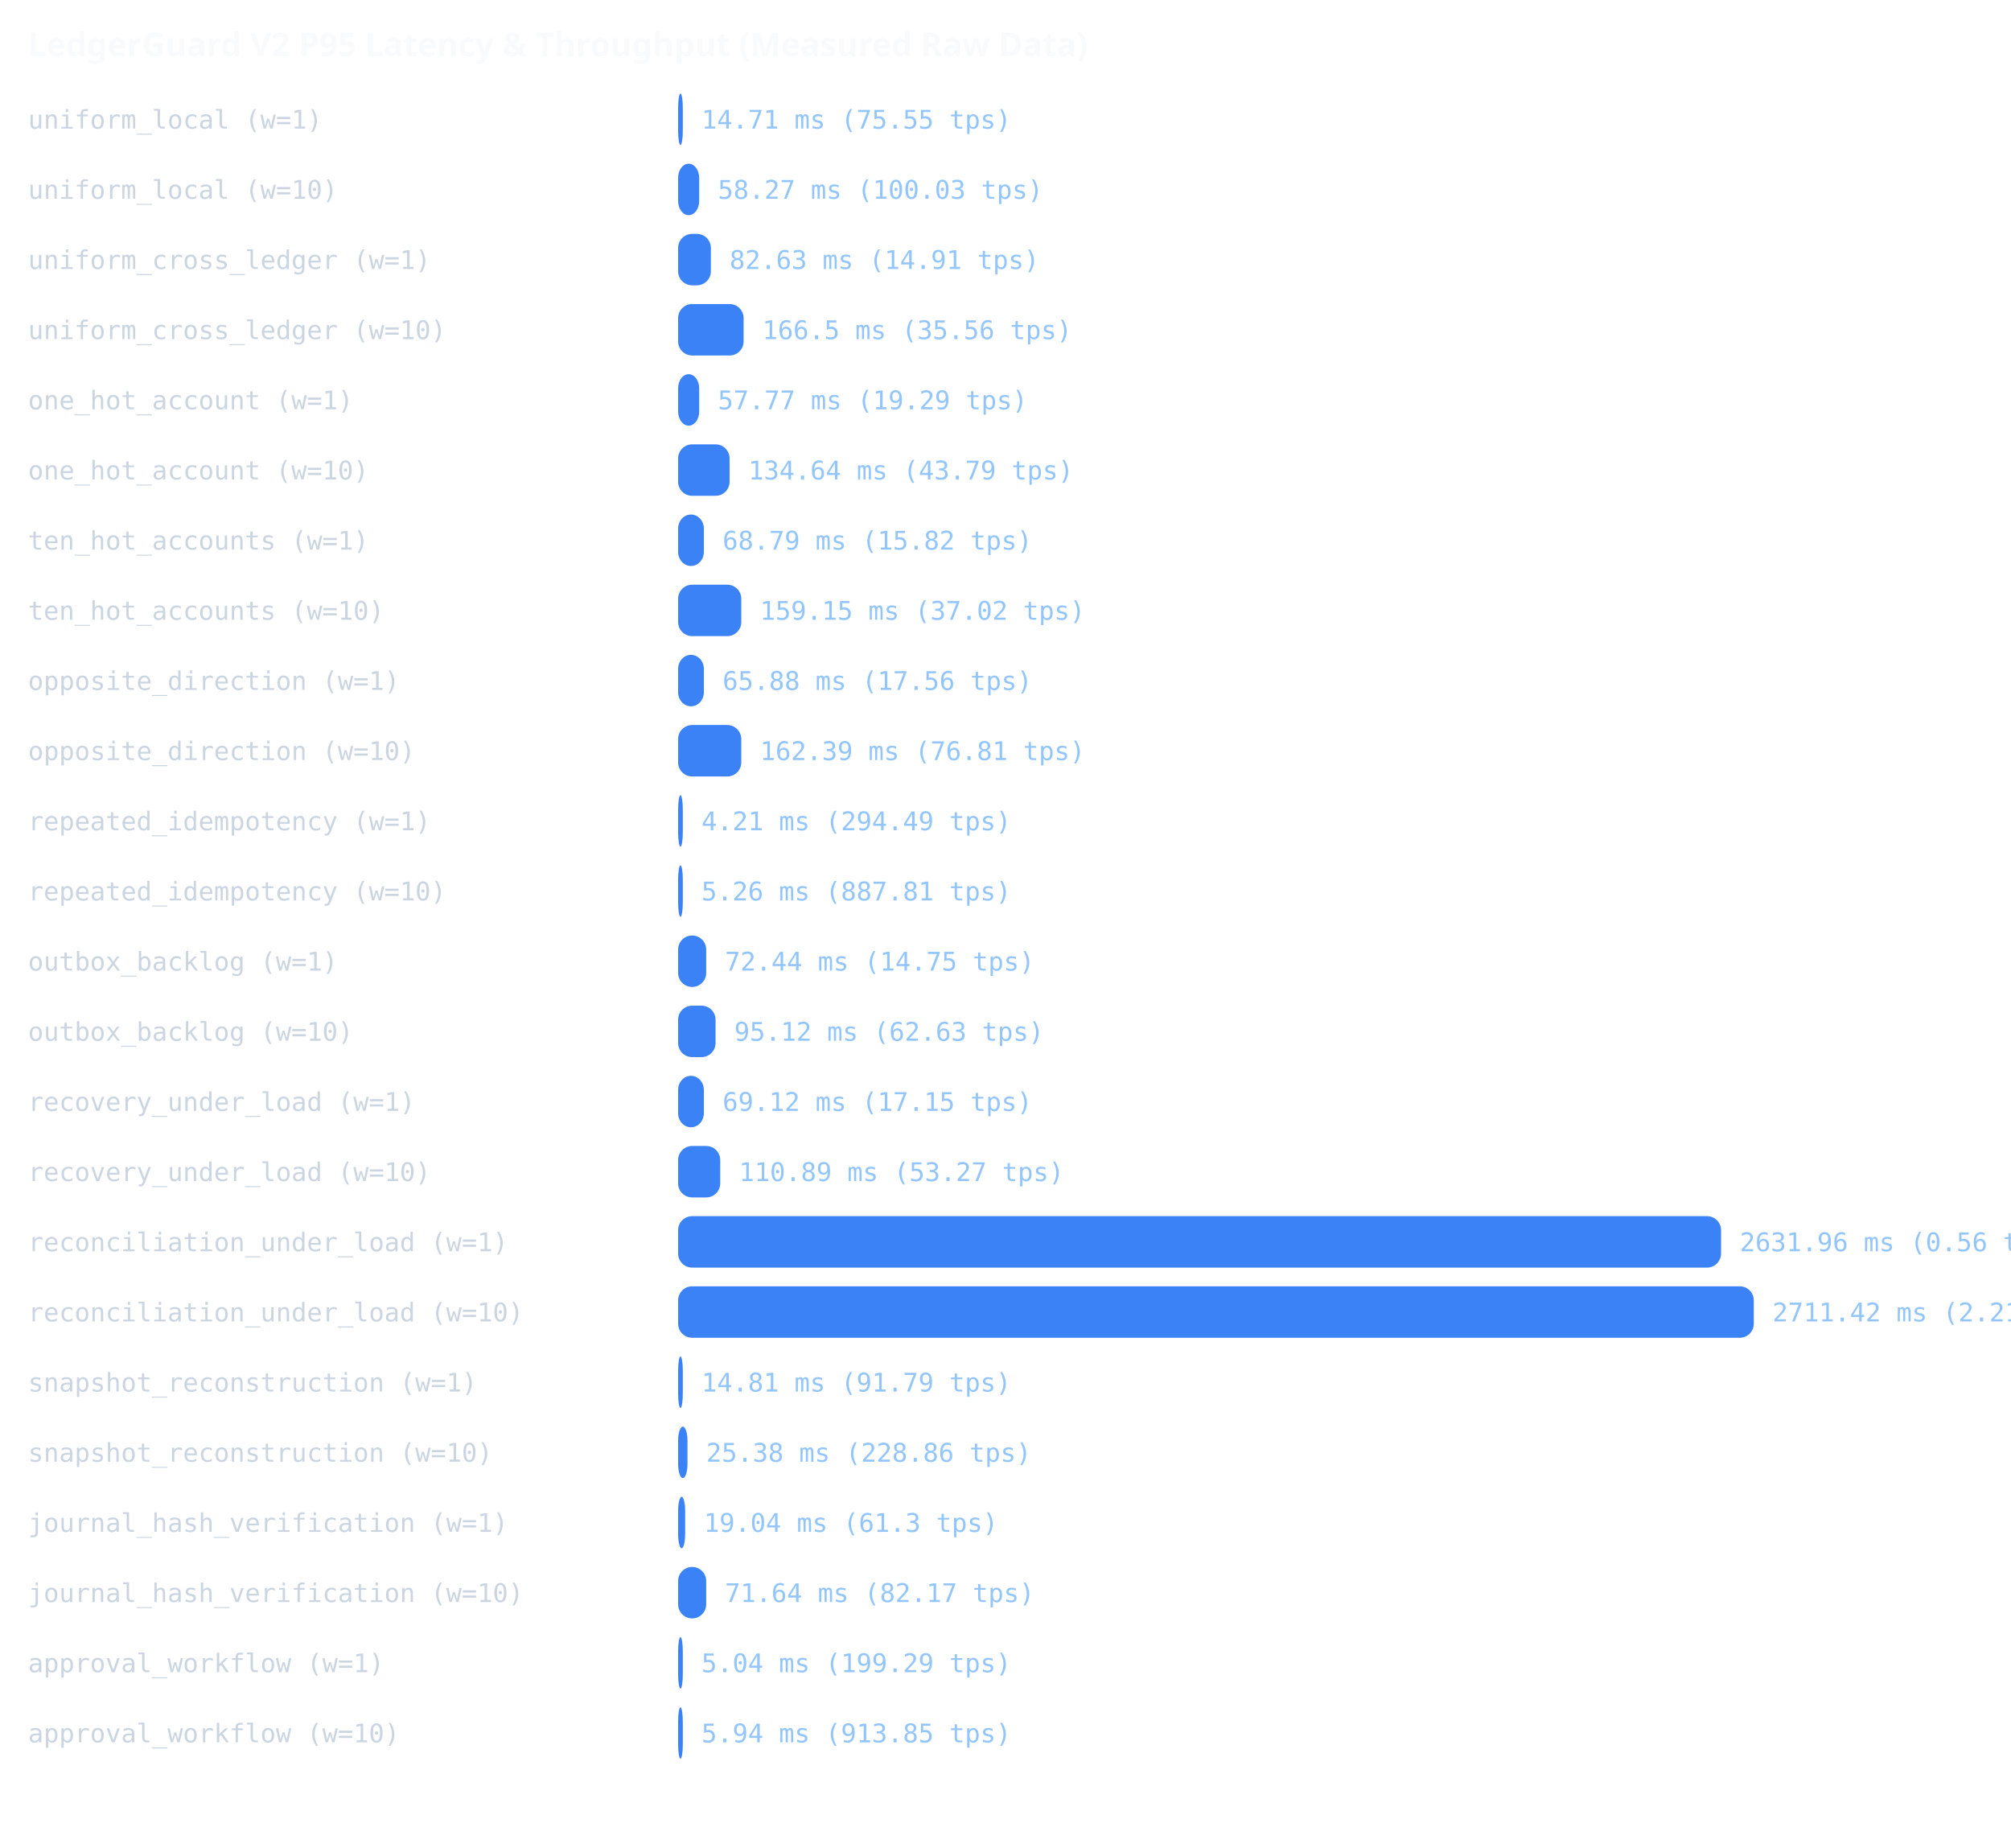
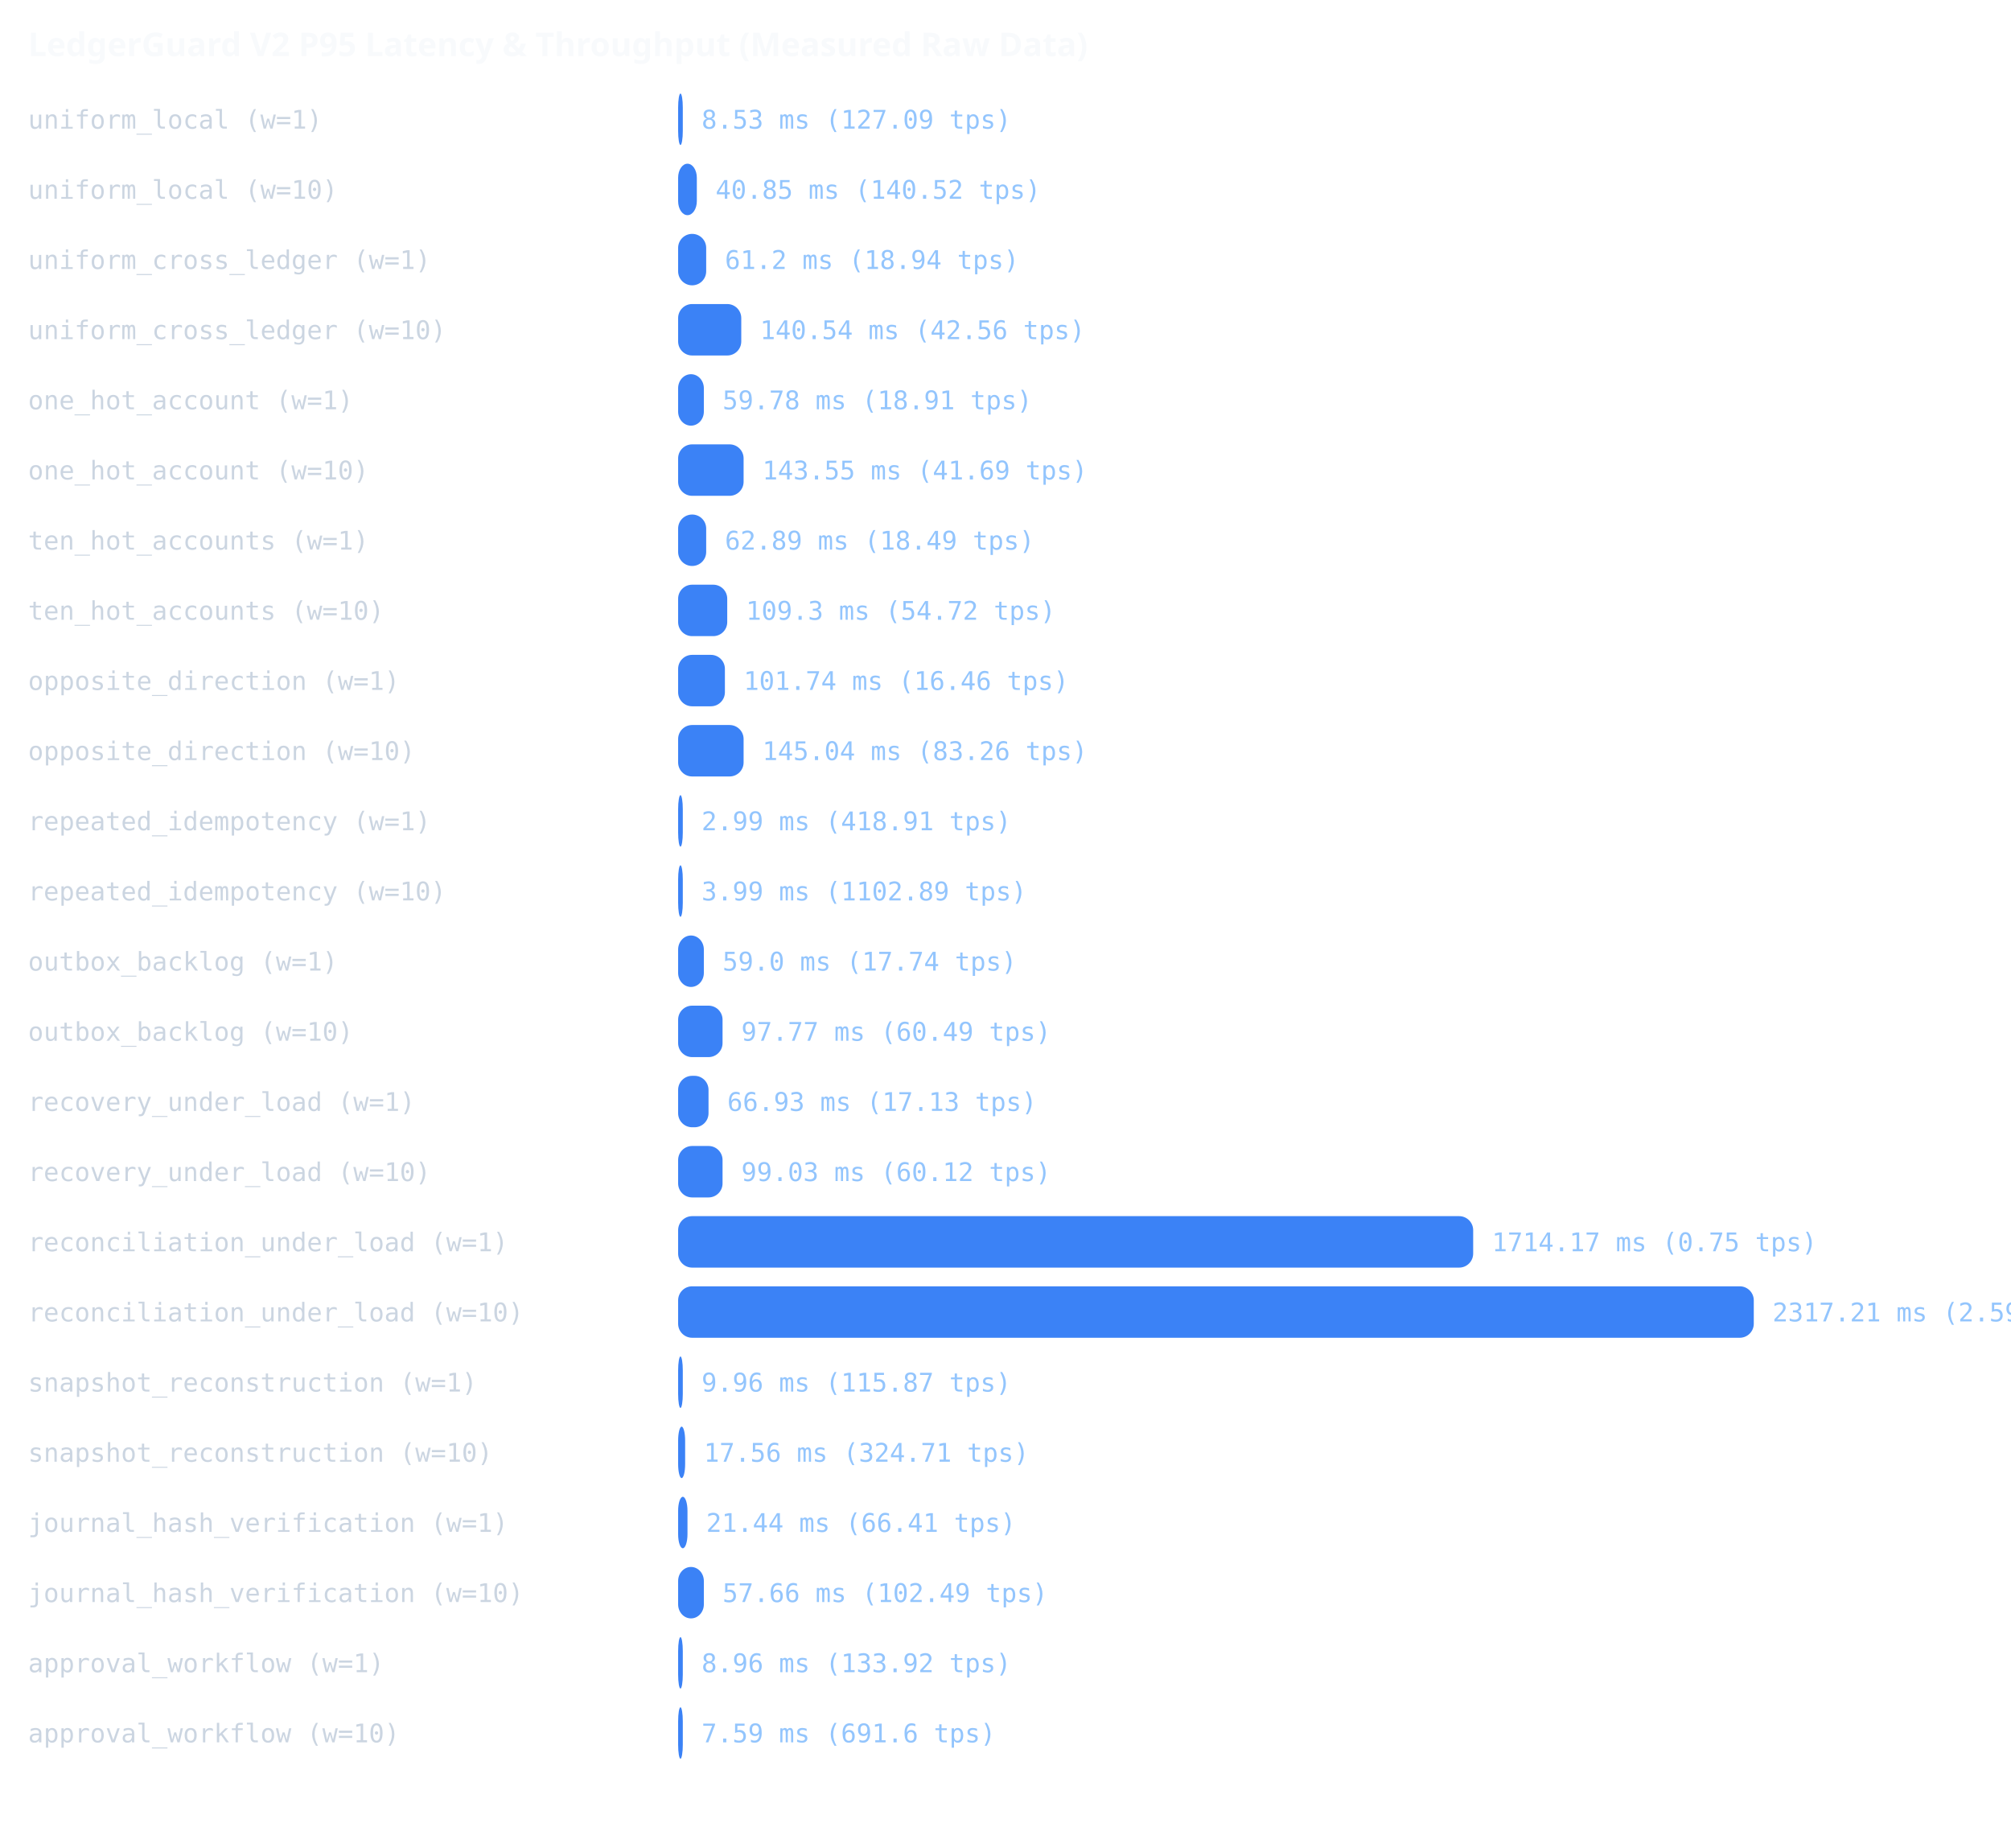
<svg xmlns="http://www.w3.org/2000/svg" width="860" height="790" style="background:#0F172A;border-radius:16px">
  <text x="12" y="24" fill="#F8FAFC" font-size="14" font-weight="bold" font-family="sans-serif">LedgerGuard V2 P95 Latency &amp; Throughput (Measured Raw Data)</text>
  <text x="12" y="55" fill="#CBD5E1" font-size="11" font-family="monospace">uniform_local (w=1)</text>
  <rect x="290" y="40" width="2" height="22" rx="6" fill="#3B82F6" />
-   <text x="300" y="55" fill="#93C5FD" font-size="11" font-family="monospace">14.71 ms (75.55 tps)</text>
+   <text x="300" y="55" fill="#93C5FD" font-size="11" font-family="monospace">8.53 ms (127.09 tps)</text>
  <text x="12" y="85" fill="#CBD5E1" font-size="11" font-family="monospace">uniform_local (w=10)</text>
-   <rect x="290" y="70" width="9" height="22" rx="6" fill="#3B82F6" />
-   <text x="307" y="85" fill="#93C5FD" font-size="11" font-family="monospace">58.27 ms (100.03 tps)</text>
+   <rect x="290" y="70" width="8" height="22" rx="6" fill="#3B82F6" />
+   <text x="306" y="85" fill="#93C5FD" font-size="11" font-family="monospace">40.85 ms (140.52 tps)</text>
  <text x="12" y="115" fill="#CBD5E1" font-size="11" font-family="monospace">uniform_cross_ledger (w=1)</text>
-   <rect x="290" y="100" width="14" height="22" rx="6" fill="#3B82F6" />
-   <text x="312" y="115" fill="#93C5FD" font-size="11" font-family="monospace">82.63 ms (14.91 tps)</text>
+   <rect x="290" y="100" width="12" height="22" rx="6" fill="#3B82F6" />
+   <text x="310" y="115" fill="#93C5FD" font-size="11" font-family="monospace">61.2 ms (18.94 tps)</text>
  <text x="12" y="145" fill="#CBD5E1" font-size="11" font-family="monospace">uniform_cross_ledger (w=10)</text>
-   <rect x="290" y="130" width="28" height="22" rx="6" fill="#3B82F6" />
-   <text x="326" y="145" fill="#93C5FD" font-size="11" font-family="monospace">166.5 ms (35.56 tps)</text>
+   <rect x="290" y="130" width="27" height="22" rx="6" fill="#3B82F6" />
+   <text x="325" y="145" fill="#93C5FD" font-size="11" font-family="monospace">140.54 ms (42.56 tps)</text>
  <text x="12" y="175" fill="#CBD5E1" font-size="11" font-family="monospace">one_hot_account (w=1)</text>
-   <rect x="290" y="160" width="9" height="22" rx="6" fill="#3B82F6" />
-   <text x="307" y="175" fill="#93C5FD" font-size="11" font-family="monospace">57.77 ms (19.29 tps)</text>
+   <rect x="290" y="160" width="11" height="22" rx="6" fill="#3B82F6" />
+   <text x="309" y="175" fill="#93C5FD" font-size="11" font-family="monospace">59.78 ms (18.91 tps)</text>
  <text x="12" y="205" fill="#CBD5E1" font-size="11" font-family="monospace">one_hot_account (w=10)</text>
-   <rect x="290" y="190" width="22" height="22" rx="6" fill="#3B82F6" />
-   <text x="320" y="205" fill="#93C5FD" font-size="11" font-family="monospace">134.64 ms (43.79 tps)</text>
+   <rect x="290" y="190" width="28" height="22" rx="6" fill="#3B82F6" />
+   <text x="326" y="205" fill="#93C5FD" font-size="11" font-family="monospace">143.55 ms (41.69 tps)</text>
  <text x="12" y="235" fill="#CBD5E1" font-size="11" font-family="monospace">ten_hot_accounts (w=1)</text>
-   <rect x="290" y="220" width="11" height="22" rx="6" fill="#3B82F6" />
-   <text x="309" y="235" fill="#93C5FD" font-size="11" font-family="monospace">68.79 ms (15.82 tps)</text>
+   <rect x="290" y="220" width="12" height="22" rx="6" fill="#3B82F6" />
+   <text x="310" y="235" fill="#93C5FD" font-size="11" font-family="monospace">62.89 ms (18.49 tps)</text>
  <text x="12" y="265" fill="#CBD5E1" font-size="11" font-family="monospace">ten_hot_accounts (w=10)</text>
-   <rect x="290" y="250" width="27" height="22" rx="6" fill="#3B82F6" />
-   <text x="325" y="265" fill="#93C5FD" font-size="11" font-family="monospace">159.15 ms (37.02 tps)</text>
+   <rect x="290" y="250" width="21" height="22" rx="6" fill="#3B82F6" />
+   <text x="319" y="265" fill="#93C5FD" font-size="11" font-family="monospace">109.3 ms (54.72 tps)</text>
  <text x="12" y="295" fill="#CBD5E1" font-size="11" font-family="monospace">opposite_direction (w=1)</text>
-   <rect x="290" y="280" width="11" height="22" rx="6" fill="#3B82F6" />
-   <text x="309" y="295" fill="#93C5FD" font-size="11" font-family="monospace">65.88 ms (17.56 tps)</text>
+   <rect x="290" y="280" width="20" height="22" rx="6" fill="#3B82F6" />
+   <text x="318" y="295" fill="#93C5FD" font-size="11" font-family="monospace">101.74 ms (16.46 tps)</text>
  <text x="12" y="325" fill="#CBD5E1" font-size="11" font-family="monospace">opposite_direction (w=10)</text>
-   <rect x="290" y="310" width="27" height="22" rx="6" fill="#3B82F6" />
-   <text x="325" y="325" fill="#93C5FD" font-size="11" font-family="monospace">162.39 ms (76.81 tps)</text>
+   <rect x="290" y="310" width="28" height="22" rx="6" fill="#3B82F6" />
+   <text x="326" y="325" fill="#93C5FD" font-size="11" font-family="monospace">145.04 ms (83.26 tps)</text>
  <text x="12" y="355" fill="#CBD5E1" font-size="11" font-family="monospace">repeated_idempotency (w=1)</text>
  <rect x="290" y="340" width="2" height="22" rx="6" fill="#3B82F6" />
-   <text x="300" y="355" fill="#93C5FD" font-size="11" font-family="monospace">4.21 ms (294.49 tps)</text>
+   <text x="300" y="355" fill="#93C5FD" font-size="11" font-family="monospace">2.99 ms (418.91 tps)</text>
  <text x="12" y="385" fill="#CBD5E1" font-size="11" font-family="monospace">repeated_idempotency (w=10)</text>
  <rect x="290" y="370" width="2" height="22" rx="6" fill="#3B82F6" />
-   <text x="300" y="385" fill="#93C5FD" font-size="11" font-family="monospace">5.26 ms (887.81 tps)</text>
+   <text x="300" y="385" fill="#93C5FD" font-size="11" font-family="monospace">3.99 ms (1102.89 tps)</text>
  <text x="12" y="415" fill="#CBD5E1" font-size="11" font-family="monospace">outbox_backlog (w=1)</text>
-   <rect x="290" y="400" width="12" height="22" rx="6" fill="#3B82F6" />
-   <text x="310" y="415" fill="#93C5FD" font-size="11" font-family="monospace">72.44 ms (14.75 tps)</text>
+   <rect x="290" y="400" width="11" height="22" rx="6" fill="#3B82F6" />
+   <text x="309" y="415" fill="#93C5FD" font-size="11" font-family="monospace">59.0 ms (17.74 tps)</text>
  <text x="12" y="445" fill="#CBD5E1" font-size="11" font-family="monospace">outbox_backlog (w=10)</text>
-   <rect x="290" y="430" width="16" height="22" rx="6" fill="#3B82F6" />
-   <text x="314" y="445" fill="#93C5FD" font-size="11" font-family="monospace">95.12 ms (62.63 tps)</text>
+   <rect x="290" y="430" width="19" height="22" rx="6" fill="#3B82F6" />
+   <text x="317" y="445" fill="#93C5FD" font-size="11" font-family="monospace">97.77 ms (60.49 tps)</text>
  <text x="12" y="475" fill="#CBD5E1" font-size="11" font-family="monospace">recovery_under_load (w=1)</text>
-   <rect x="290" y="460" width="11" height="22" rx="6" fill="#3B82F6" />
-   <text x="309" y="475" fill="#93C5FD" font-size="11" font-family="monospace">69.12 ms (17.15 tps)</text>
+   <rect x="290" y="460" width="13" height="22" rx="6" fill="#3B82F6" />
+   <text x="311" y="475" fill="#93C5FD" font-size="11" font-family="monospace">66.93 ms (17.13 tps)</text>
  <text x="12" y="505" fill="#CBD5E1" font-size="11" font-family="monospace">recovery_under_load (w=10)</text>
-   <rect x="290" y="490" width="18" height="22" rx="6" fill="#3B82F6" />
-   <text x="316" y="505" fill="#93C5FD" font-size="11" font-family="monospace">110.89 ms (53.27 tps)</text>
+   <rect x="290" y="490" width="19" height="22" rx="6" fill="#3B82F6" />
+   <text x="317" y="505" fill="#93C5FD" font-size="11" font-family="monospace">99.03 ms (60.12 tps)</text>
  <text x="12" y="535" fill="#CBD5E1" font-size="11" font-family="monospace">reconciliation_under_load (w=1)</text>
-   <rect x="290" y="520" width="446" height="22" rx="6" fill="#3B82F6" />
-   <text x="744" y="535" fill="#93C5FD" font-size="11" font-family="monospace">2631.96 ms (0.56 tps)</text>
+   <rect x="290" y="520" width="340" height="22" rx="6" fill="#3B82F6" />
+   <text x="638" y="535" fill="#93C5FD" font-size="11" font-family="monospace">1714.17 ms (0.75 tps)</text>
  <text x="12" y="565" fill="#CBD5E1" font-size="11" font-family="monospace">reconciliation_under_load (w=10)</text>
  <rect x="290" y="550" width="460" height="22" rx="6" fill="#3B82F6" />
-   <text x="758" y="565" fill="#93C5FD" font-size="11" font-family="monospace">2711.42 ms (2.21 tps)</text>
+   <text x="758" y="565" fill="#93C5FD" font-size="11" font-family="monospace">2317.21 ms (2.59 tps)</text>
  <text x="12" y="595" fill="#CBD5E1" font-size="11" font-family="monospace">snapshot_reconstruction (w=1)</text>
  <rect x="290" y="580" width="2" height="22" rx="6" fill="#3B82F6" />
-   <text x="300" y="595" fill="#93C5FD" font-size="11" font-family="monospace">14.81 ms (91.79 tps)</text>
+   <text x="300" y="595" fill="#93C5FD" font-size="11" font-family="monospace">9.96 ms (115.87 tps)</text>
  <text x="12" y="625" fill="#CBD5E1" font-size="11" font-family="monospace">snapshot_reconstruction (w=10)</text>
-   <rect x="290" y="610" width="4" height="22" rx="6" fill="#3B82F6" />
-   <text x="302" y="625" fill="#93C5FD" font-size="11" font-family="monospace">25.38 ms (228.86 tps)</text>
+   <rect x="290" y="610" width="3" height="22" rx="6" fill="#3B82F6" />
+   <text x="301" y="625" fill="#93C5FD" font-size="11" font-family="monospace">17.56 ms (324.71 tps)</text>
  <text x="12" y="655" fill="#CBD5E1" font-size="11" font-family="monospace">journal_hash_verification (w=1)</text>
-   <rect x="290" y="640" width="3" height="22" rx="6" fill="#3B82F6" />
-   <text x="301" y="655" fill="#93C5FD" font-size="11" font-family="monospace">19.04 ms (61.3 tps)</text>
+   <rect x="290" y="640" width="4" height="22" rx="6" fill="#3B82F6" />
+   <text x="302" y="655" fill="#93C5FD" font-size="11" font-family="monospace">21.44 ms (66.41 tps)</text>
  <text x="12" y="685" fill="#CBD5E1" font-size="11" font-family="monospace">journal_hash_verification (w=10)</text>
-   <rect x="290" y="670" width="12" height="22" rx="6" fill="#3B82F6" />
-   <text x="310" y="685" fill="#93C5FD" font-size="11" font-family="monospace">71.64 ms (82.17 tps)</text>
+   <rect x="290" y="670" width="11" height="22" rx="6" fill="#3B82F6" />
+   <text x="309" y="685" fill="#93C5FD" font-size="11" font-family="monospace">57.66 ms (102.49 tps)</text>
  <text x="12" y="715" fill="#CBD5E1" font-size="11" font-family="monospace">approval_workflow (w=1)</text>
  <rect x="290" y="700" width="2" height="22" rx="6" fill="#3B82F6" />
-   <text x="300" y="715" fill="#93C5FD" font-size="11" font-family="monospace">5.04 ms (199.29 tps)</text>
+   <text x="300" y="715" fill="#93C5FD" font-size="11" font-family="monospace">8.96 ms (133.92 tps)</text>
  <text x="12" y="745" fill="#CBD5E1" font-size="11" font-family="monospace">approval_workflow (w=10)</text>
  <rect x="290" y="730" width="2" height="22" rx="6" fill="#3B82F6" />
-   <text x="300" y="745" fill="#93C5FD" font-size="11" font-family="monospace">5.94 ms (913.85 tps)</text>
+   <text x="300" y="745" fill="#93C5FD" font-size="11" font-family="monospace">7.59 ms (691.6 tps)</text>
</svg>
